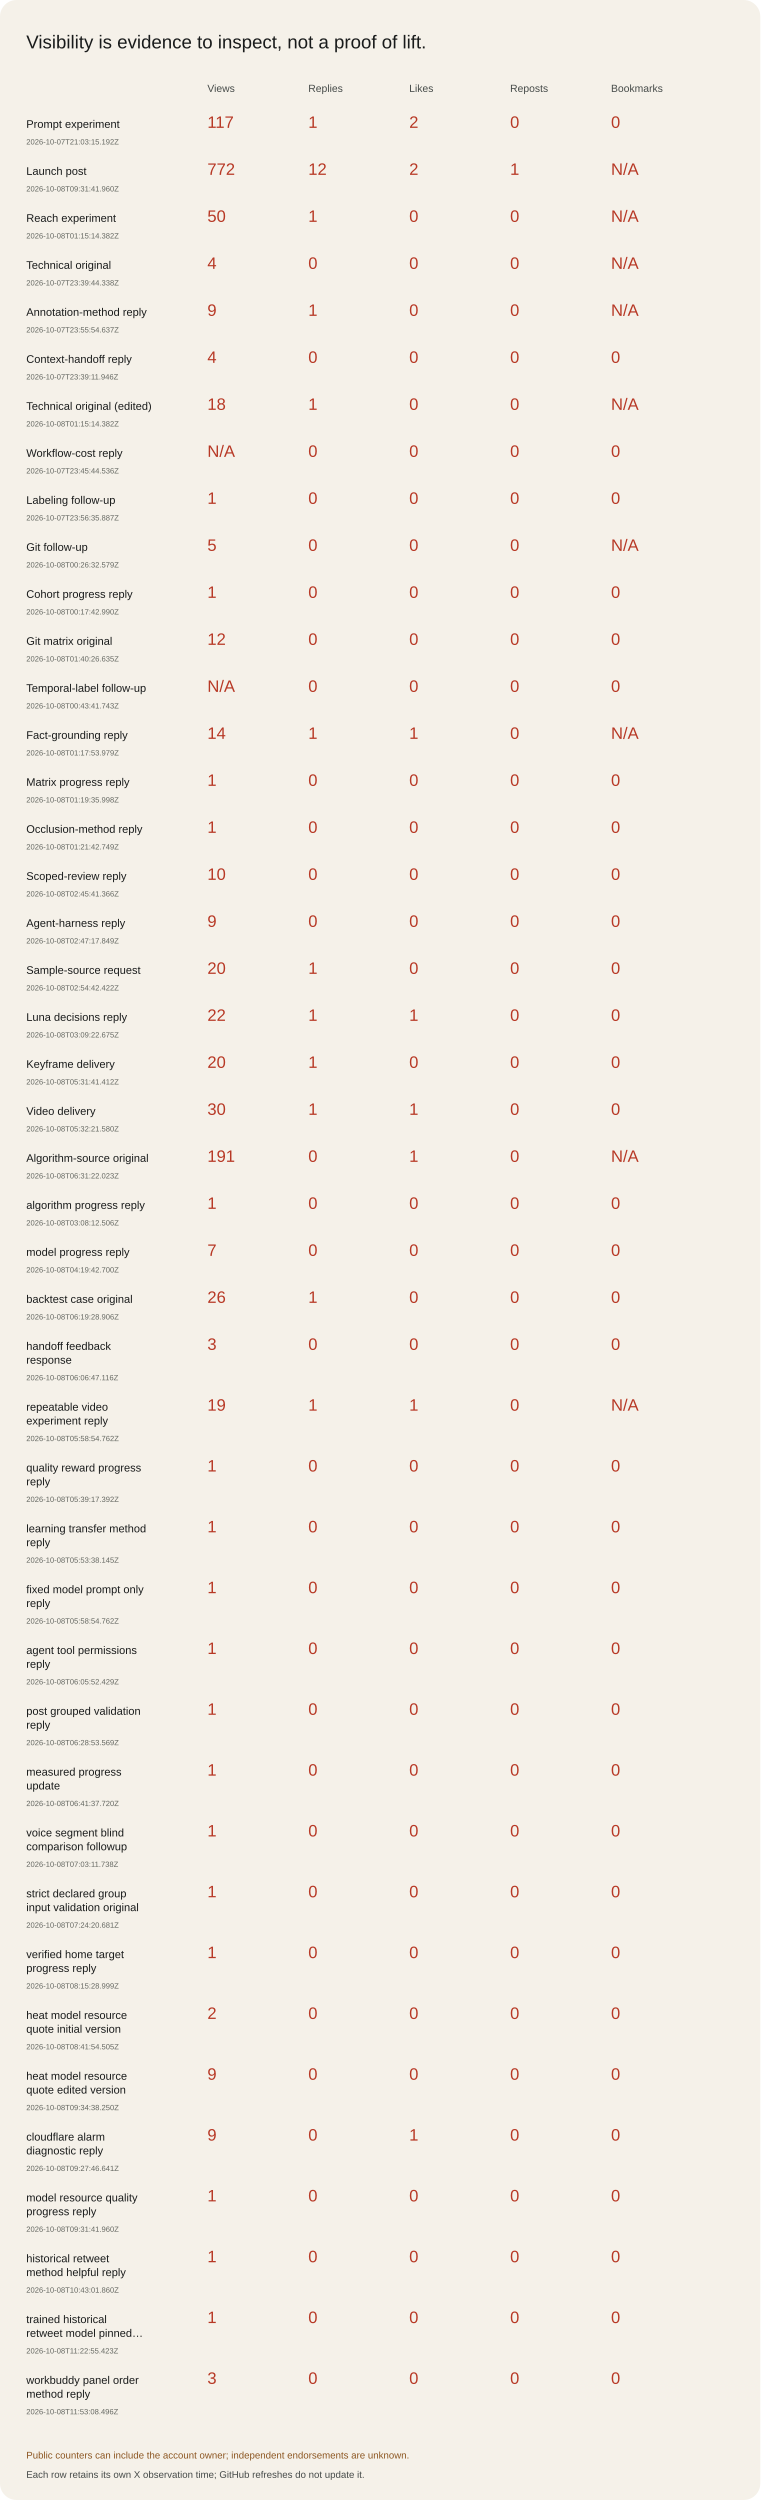
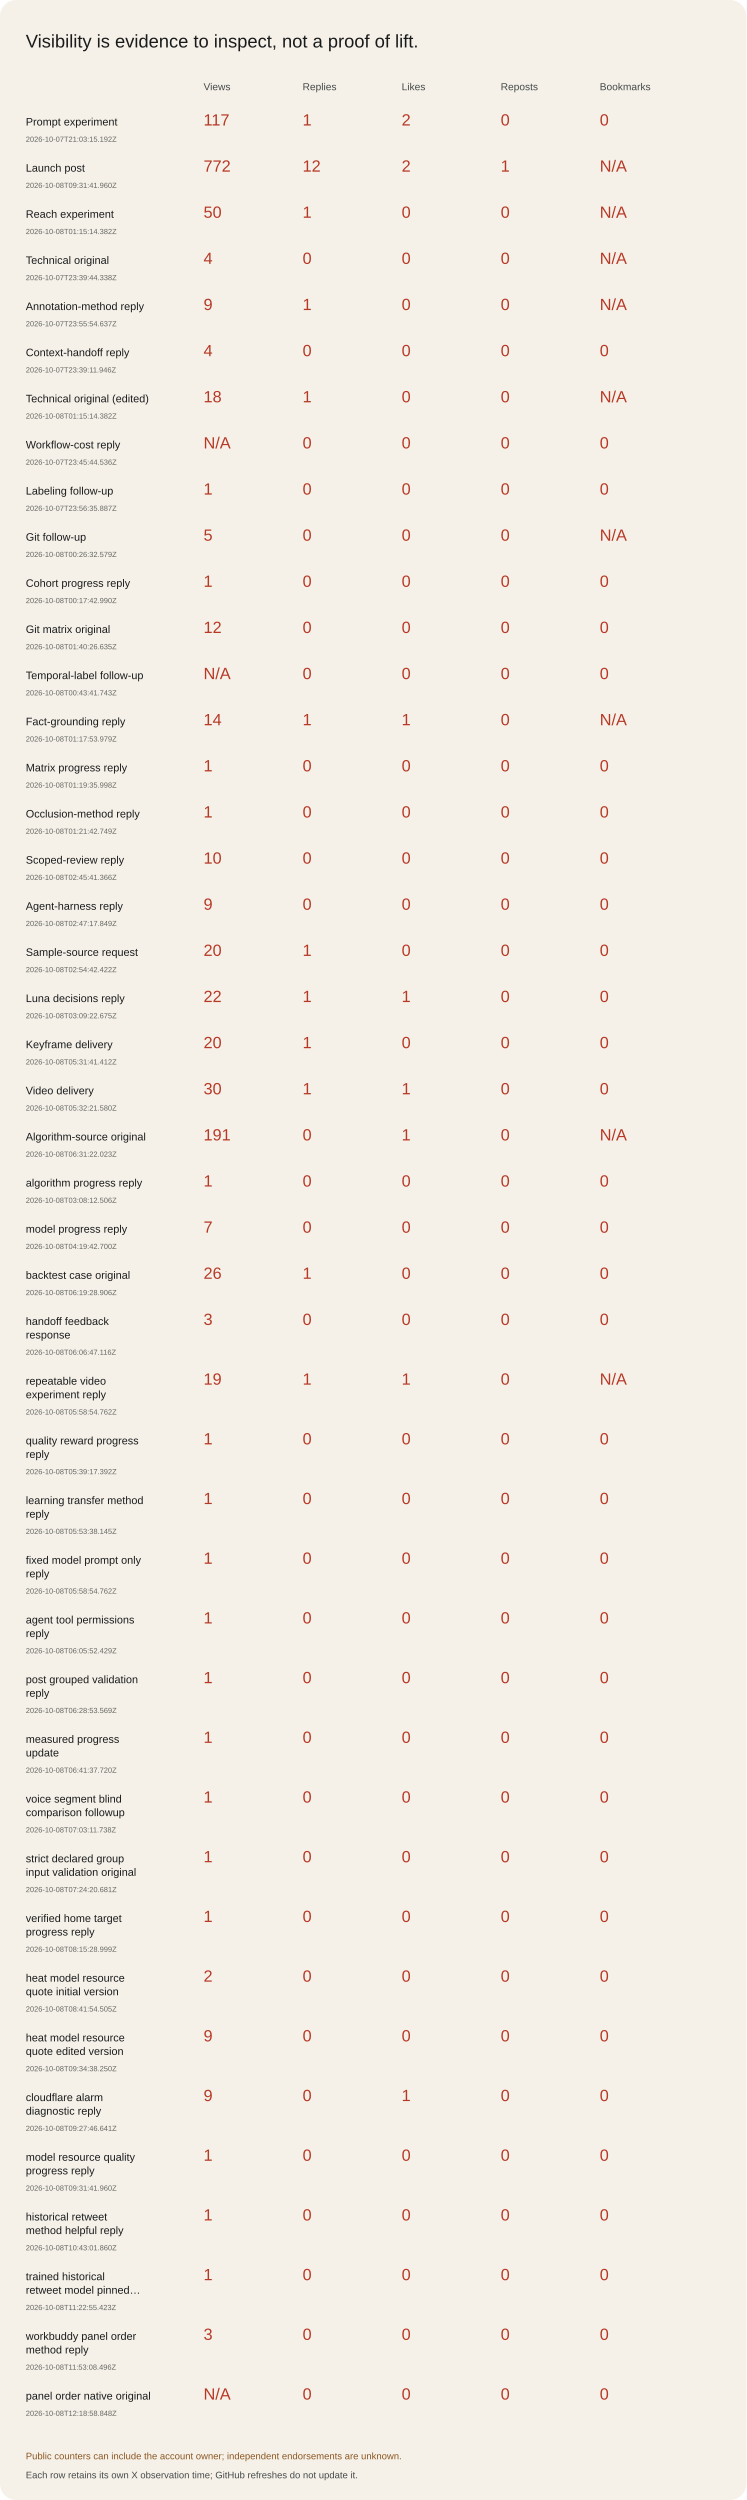
- <svg xmlns="http://www.w3.org/2000/svg" width="1100" height="3617" viewBox="0 0 1100 3617" role="img">
-   <rect width="1100" height="3617" rx="24" fill="#f5f1e9" />
+ <svg xmlns="http://www.w3.org/2000/svg" width="1100" height="3685" viewBox="0 0 1100 3685" role="img">
+   <rect width="1100" height="3685" rx="24" fill="#f5f1e9" />
  <g font-family="Arial, sans-serif">
    <text x="38" y="70" font-size="27" fill="#191b1b">Visibility is evidence to inspect, not a proof of lift.</text>
    <text x="300" y="133" font-size="15" fill="#454a48">Views</text>
    <text x="446" y="133" font-size="15" fill="#454a48">Replies</text>
    <text x="592" y="133" font-size="15" fill="#454a48">Likes</text>
    <text x="738" y="133" font-size="15" fill="#454a48">Reposts</text>
    <text x="884" y="133" font-size="15" fill="#454a48">Bookmarks</text>
    <svg x="38" y="166" width="244" height="43" viewBox="0 0 244 43" overflow="hidden">
      <text x="0" y="19" font-size="16" fill="#191b1b">Prompt experiment</text>
    </svg>
    <text x="300" y="185" font-size="24" fill="#b73825">117</text>
    <text x="446" y="185" font-size="24" fill="#b73825">1</text>
    <text x="592" y="185" font-size="24" fill="#b73825">2</text>
    <text x="738" y="185" font-size="24" fill="#b73825">0</text>
    <text x="884" y="185" font-size="24" fill="#b73825">0</text>
    <text x="38" y="209" font-size="11" fill="#636660">2026-10-07T21:03:15.192Z</text>
    <svg x="38" y="234" width="244" height="43" viewBox="0 0 244 43" overflow="hidden">
      <text x="0" y="19" font-size="16" fill="#191b1b">Launch post</text>
    </svg>
    <text x="300" y="253" font-size="24" fill="#b73825">772</text>
    <text x="446" y="253" font-size="24" fill="#b73825">12</text>
    <text x="592" y="253" font-size="24" fill="#b73825">2</text>
    <text x="738" y="253" font-size="24" fill="#b73825">1</text>
    <text x="884" y="253" font-size="24" fill="#b73825">N/A</text>
    <text x="38" y="277" font-size="11" fill="#636660">2026-10-08T09:31:41.960Z</text>
    <svg x="38" y="302" width="244" height="43" viewBox="0 0 244 43" overflow="hidden">
      <text x="0" y="19" font-size="16" fill="#191b1b">Reach experiment</text>
    </svg>
    <text x="300" y="321" font-size="24" fill="#b73825">50</text>
    <text x="446" y="321" font-size="24" fill="#b73825">1</text>
    <text x="592" y="321" font-size="24" fill="#b73825">0</text>
    <text x="738" y="321" font-size="24" fill="#b73825">0</text>
    <text x="884" y="321" font-size="24" fill="#b73825">N/A</text>
    <text x="38" y="345" font-size="11" fill="#636660">2026-10-08T01:15:14.382Z</text>
    <svg x="38" y="370" width="244" height="43" viewBox="0 0 244 43" overflow="hidden">
      <text x="0" y="19" font-size="16" fill="#191b1b">Technical original</text>
    </svg>
    <text x="300" y="389" font-size="24" fill="#b73825">4</text>
    <text x="446" y="389" font-size="24" fill="#b73825">0</text>
    <text x="592" y="389" font-size="24" fill="#b73825">0</text>
    <text x="738" y="389" font-size="24" fill="#b73825">0</text>
    <text x="884" y="389" font-size="24" fill="#b73825">N/A</text>
    <text x="38" y="413" font-size="11" fill="#636660">2026-10-07T23:39:44.338Z</text>
    <svg x="38" y="438" width="244" height="43" viewBox="0 0 244 43" overflow="hidden">
      <text x="0" y="19" font-size="16" fill="#191b1b">Annotation-method reply</text>
    </svg>
    <text x="300" y="457" font-size="24" fill="#b73825">9</text>
    <text x="446" y="457" font-size="24" fill="#b73825">1</text>
    <text x="592" y="457" font-size="24" fill="#b73825">0</text>
    <text x="738" y="457" font-size="24" fill="#b73825">0</text>
    <text x="884" y="457" font-size="24" fill="#b73825">N/A</text>
    <text x="38" y="481" font-size="11" fill="#636660">2026-10-07T23:55:54.637Z</text>
    <svg x="38" y="506" width="244" height="43" viewBox="0 0 244 43" overflow="hidden">
      <text x="0" y="19" font-size="16" fill="#191b1b">Context-handoff reply</text>
    </svg>
    <text x="300" y="525" font-size="24" fill="#b73825">4</text>
    <text x="446" y="525" font-size="24" fill="#b73825">0</text>
    <text x="592" y="525" font-size="24" fill="#b73825">0</text>
    <text x="738" y="525" font-size="24" fill="#b73825">0</text>
    <text x="884" y="525" font-size="24" fill="#b73825">0</text>
    <text x="38" y="549" font-size="11" fill="#636660">2026-10-07T23:39:11.946Z</text>
    <svg x="38" y="574" width="244" height="43" viewBox="0 0 244 43" overflow="hidden">
      <text x="0" y="19" font-size="16" fill="#191b1b">Technical original (edited)</text>
    </svg>
    <text x="300" y="593" font-size="24" fill="#b73825">18</text>
    <text x="446" y="593" font-size="24" fill="#b73825">1</text>
    <text x="592" y="593" font-size="24" fill="#b73825">0</text>
    <text x="738" y="593" font-size="24" fill="#b73825">0</text>
    <text x="884" y="593" font-size="24" fill="#b73825">N/A</text>
    <text x="38" y="617" font-size="11" fill="#636660">2026-10-08T01:15:14.382Z</text>
    <svg x="38" y="642" width="244" height="43" viewBox="0 0 244 43" overflow="hidden">
      <text x="0" y="19" font-size="16" fill="#191b1b">Workflow-cost reply</text>
    </svg>
    <text x="300" y="661" font-size="24" fill="#b73825">N/A</text>
    <text x="446" y="661" font-size="24" fill="#b73825">0</text>
    <text x="592" y="661" font-size="24" fill="#b73825">0</text>
    <text x="738" y="661" font-size="24" fill="#b73825">0</text>
    <text x="884" y="661" font-size="24" fill="#b73825">0</text>
    <text x="38" y="685" font-size="11" fill="#636660">2026-10-07T23:45:44.536Z</text>
    <svg x="38" y="710" width="244" height="43" viewBox="0 0 244 43" overflow="hidden">
      <text x="0" y="19" font-size="16" fill="#191b1b">Labeling follow-up</text>
    </svg>
    <text x="300" y="729" font-size="24" fill="#b73825">1</text>
    <text x="446" y="729" font-size="24" fill="#b73825">0</text>
    <text x="592" y="729" font-size="24" fill="#b73825">0</text>
    <text x="738" y="729" font-size="24" fill="#b73825">0</text>
    <text x="884" y="729" font-size="24" fill="#b73825">0</text>
    <text x="38" y="753" font-size="11" fill="#636660">2026-10-07T23:56:35.887Z</text>
    <svg x="38" y="778" width="244" height="43" viewBox="0 0 244 43" overflow="hidden">
      <text x="0" y="19" font-size="16" fill="#191b1b">Git follow-up</text>
    </svg>
    <text x="300" y="797" font-size="24" fill="#b73825">5</text>
    <text x="446" y="797" font-size="24" fill="#b73825">0</text>
    <text x="592" y="797" font-size="24" fill="#b73825">0</text>
    <text x="738" y="797" font-size="24" fill="#b73825">0</text>
    <text x="884" y="797" font-size="24" fill="#b73825">N/A</text>
    <text x="38" y="821" font-size="11" fill="#636660">2026-10-08T00:26:32.579Z</text>
    <svg x="38" y="846" width="244" height="43" viewBox="0 0 244 43" overflow="hidden">
      <text x="0" y="19" font-size="16" fill="#191b1b">Cohort progress reply</text>
    </svg>
    <text x="300" y="865" font-size="24" fill="#b73825">1</text>
    <text x="446" y="865" font-size="24" fill="#b73825">0</text>
    <text x="592" y="865" font-size="24" fill="#b73825">0</text>
    <text x="738" y="865" font-size="24" fill="#b73825">0</text>
    <text x="884" y="865" font-size="24" fill="#b73825">0</text>
    <text x="38" y="889" font-size="11" fill="#636660">2026-10-08T00:17:42.990Z</text>
    <svg x="38" y="914" width="244" height="43" viewBox="0 0 244 43" overflow="hidden">
      <text x="0" y="19" font-size="16" fill="#191b1b">Git matrix original</text>
    </svg>
    <text x="300" y="933" font-size="24" fill="#b73825">12</text>
    <text x="446" y="933" font-size="24" fill="#b73825">0</text>
    <text x="592" y="933" font-size="24" fill="#b73825">0</text>
    <text x="738" y="933" font-size="24" fill="#b73825">0</text>
    <text x="884" y="933" font-size="24" fill="#b73825">0</text>
    <text x="38" y="957" font-size="11" fill="#636660">2026-10-08T01:40:26.635Z</text>
    <svg x="38" y="982" width="244" height="43" viewBox="0 0 244 43" overflow="hidden">
      <text x="0" y="19" font-size="16" fill="#191b1b">Temporal-label follow-up</text>
    </svg>
    <text x="300" y="1001" font-size="24" fill="#b73825">N/A</text>
    <text x="446" y="1001" font-size="24" fill="#b73825">0</text>
    <text x="592" y="1001" font-size="24" fill="#b73825">0</text>
    <text x="738" y="1001" font-size="24" fill="#b73825">0</text>
    <text x="884" y="1001" font-size="24" fill="#b73825">0</text>
    <text x="38" y="1025" font-size="11" fill="#636660">2026-10-08T00:43:41.743Z</text>
    <svg x="38" y="1050" width="244" height="43" viewBox="0 0 244 43" overflow="hidden">
      <text x="0" y="19" font-size="16" fill="#191b1b">Fact-grounding reply</text>
    </svg>
    <text x="300" y="1069" font-size="24" fill="#b73825">14</text>
    <text x="446" y="1069" font-size="24" fill="#b73825">1</text>
    <text x="592" y="1069" font-size="24" fill="#b73825">1</text>
    <text x="738" y="1069" font-size="24" fill="#b73825">0</text>
    <text x="884" y="1069" font-size="24" fill="#b73825">N/A</text>
    <text x="38" y="1093" font-size="11" fill="#636660">2026-10-08T01:17:53.979Z</text>
    <svg x="38" y="1118" width="244" height="43" viewBox="0 0 244 43" overflow="hidden">
      <text x="0" y="19" font-size="16" fill="#191b1b">Matrix progress reply</text>
    </svg>
    <text x="300" y="1137" font-size="24" fill="#b73825">1</text>
    <text x="446" y="1137" font-size="24" fill="#b73825">0</text>
    <text x="592" y="1137" font-size="24" fill="#b73825">0</text>
    <text x="738" y="1137" font-size="24" fill="#b73825">0</text>
    <text x="884" y="1137" font-size="24" fill="#b73825">0</text>
    <text x="38" y="1161" font-size="11" fill="#636660">2026-10-08T01:19:35.998Z</text>
    <svg x="38" y="1186" width="244" height="43" viewBox="0 0 244 43" overflow="hidden">
      <text x="0" y="19" font-size="16" fill="#191b1b">Occlusion-method reply</text>
    </svg>
    <text x="300" y="1205" font-size="24" fill="#b73825">1</text>
    <text x="446" y="1205" font-size="24" fill="#b73825">0</text>
    <text x="592" y="1205" font-size="24" fill="#b73825">0</text>
    <text x="738" y="1205" font-size="24" fill="#b73825">0</text>
    <text x="884" y="1205" font-size="24" fill="#b73825">0</text>
    <text x="38" y="1229" font-size="11" fill="#636660">2026-10-08T01:21:42.749Z</text>
    <svg x="38" y="1254" width="244" height="43" viewBox="0 0 244 43" overflow="hidden">
      <text x="0" y="19" font-size="16" fill="#191b1b">Scoped-review reply</text>
    </svg>
    <text x="300" y="1273" font-size="24" fill="#b73825">10</text>
    <text x="446" y="1273" font-size="24" fill="#b73825">0</text>
    <text x="592" y="1273" font-size="24" fill="#b73825">0</text>
    <text x="738" y="1273" font-size="24" fill="#b73825">0</text>
    <text x="884" y="1273" font-size="24" fill="#b73825">0</text>
    <text x="38" y="1297" font-size="11" fill="#636660">2026-10-08T02:45:41.366Z</text>
    <svg x="38" y="1322" width="244" height="43" viewBox="0 0 244 43" overflow="hidden">
      <text x="0" y="19" font-size="16" fill="#191b1b">Agent-harness reply</text>
    </svg>
    <text x="300" y="1341" font-size="24" fill="#b73825">9</text>
    <text x="446" y="1341" font-size="24" fill="#b73825">0</text>
    <text x="592" y="1341" font-size="24" fill="#b73825">0</text>
    <text x="738" y="1341" font-size="24" fill="#b73825">0</text>
    <text x="884" y="1341" font-size="24" fill="#b73825">0</text>
    <text x="38" y="1365" font-size="11" fill="#636660">2026-10-08T02:47:17.849Z</text>
    <svg x="38" y="1390" width="244" height="43" viewBox="0 0 244 43" overflow="hidden">
      <text x="0" y="19" font-size="16" fill="#191b1b">Sample-source request</text>
    </svg>
    <text x="300" y="1409" font-size="24" fill="#b73825">20</text>
    <text x="446" y="1409" font-size="24" fill="#b73825">1</text>
    <text x="592" y="1409" font-size="24" fill="#b73825">0</text>
    <text x="738" y="1409" font-size="24" fill="#b73825">0</text>
    <text x="884" y="1409" font-size="24" fill="#b73825">0</text>
    <text x="38" y="1433" font-size="11" fill="#636660">2026-10-08T02:54:42.422Z</text>
    <svg x="38" y="1458" width="244" height="43" viewBox="0 0 244 43" overflow="hidden">
      <text x="0" y="19" font-size="16" fill="#191b1b">Luna decisions reply</text>
    </svg>
    <text x="300" y="1477" font-size="24" fill="#b73825">22</text>
    <text x="446" y="1477" font-size="24" fill="#b73825">1</text>
    <text x="592" y="1477" font-size="24" fill="#b73825">1</text>
    <text x="738" y="1477" font-size="24" fill="#b73825">0</text>
    <text x="884" y="1477" font-size="24" fill="#b73825">0</text>
    <text x="38" y="1501" font-size="11" fill="#636660">2026-10-08T03:09:22.675Z</text>
    <svg x="38" y="1526" width="244" height="43" viewBox="0 0 244 43" overflow="hidden">
      <text x="0" y="19" font-size="16" fill="#191b1b">Keyframe delivery</text>
    </svg>
    <text x="300" y="1545" font-size="24" fill="#b73825">20</text>
    <text x="446" y="1545" font-size="24" fill="#b73825">1</text>
    <text x="592" y="1545" font-size="24" fill="#b73825">0</text>
    <text x="738" y="1545" font-size="24" fill="#b73825">0</text>
    <text x="884" y="1545" font-size="24" fill="#b73825">0</text>
    <text x="38" y="1569" font-size="11" fill="#636660">2026-10-08T05:31:41.412Z</text>
    <svg x="38" y="1594" width="244" height="43" viewBox="0 0 244 43" overflow="hidden">
      <text x="0" y="19" font-size="16" fill="#191b1b">Video delivery</text>
    </svg>
    <text x="300" y="1613" font-size="24" fill="#b73825">30</text>
    <text x="446" y="1613" font-size="24" fill="#b73825">1</text>
    <text x="592" y="1613" font-size="24" fill="#b73825">1</text>
    <text x="738" y="1613" font-size="24" fill="#b73825">0</text>
    <text x="884" y="1613" font-size="24" fill="#b73825">0</text>
    <text x="38" y="1637" font-size="11" fill="#636660">2026-10-08T05:32:21.580Z</text>
    <svg x="38" y="1662" width="244" height="43" viewBox="0 0 244 43" overflow="hidden">
      <text x="0" y="19" font-size="16" fill="#191b1b">Algorithm-source original</text>
    </svg>
    <text x="300" y="1681" font-size="24" fill="#b73825">191</text>
    <text x="446" y="1681" font-size="24" fill="#b73825">0</text>
    <text x="592" y="1681" font-size="24" fill="#b73825">1</text>
    <text x="738" y="1681" font-size="24" fill="#b73825">0</text>
    <text x="884" y="1681" font-size="24" fill="#b73825">N/A</text>
    <text x="38" y="1705" font-size="11" fill="#636660">2026-10-08T06:31:22.023Z</text>
    <svg x="38" y="1730" width="244" height="43" viewBox="0 0 244 43" overflow="hidden">
      <text x="0" y="19" font-size="16" fill="#191b1b">algorithm progress reply</text>
    </svg>
    <text x="300" y="1749" font-size="24" fill="#b73825">1</text>
    <text x="446" y="1749" font-size="24" fill="#b73825">0</text>
    <text x="592" y="1749" font-size="24" fill="#b73825">0</text>
    <text x="738" y="1749" font-size="24" fill="#b73825">0</text>
    <text x="884" y="1749" font-size="24" fill="#b73825">0</text>
    <text x="38" y="1773" font-size="11" fill="#636660">2026-10-08T03:08:12.506Z</text>
    <svg x="38" y="1798" width="244" height="43" viewBox="0 0 244 43" overflow="hidden">
      <text x="0" y="19" font-size="16" fill="#191b1b">model progress reply</text>
    </svg>
    <text x="300" y="1817" font-size="24" fill="#b73825">7</text>
    <text x="446" y="1817" font-size="24" fill="#b73825">0</text>
    <text x="592" y="1817" font-size="24" fill="#b73825">0</text>
    <text x="738" y="1817" font-size="24" fill="#b73825">0</text>
    <text x="884" y="1817" font-size="24" fill="#b73825">0</text>
    <text x="38" y="1841" font-size="11" fill="#636660">2026-10-08T04:19:42.700Z</text>
    <svg x="38" y="1866" width="244" height="43" viewBox="0 0 244 43" overflow="hidden">
      <text x="0" y="19" font-size="16" fill="#191b1b">backtest case original</text>
    </svg>
    <text x="300" y="1885" font-size="24" fill="#b73825">26</text>
    <text x="446" y="1885" font-size="24" fill="#b73825">1</text>
    <text x="592" y="1885" font-size="24" fill="#b73825">0</text>
    <text x="738" y="1885" font-size="24" fill="#b73825">0</text>
    <text x="884" y="1885" font-size="24" fill="#b73825">0</text>
    <text x="38" y="1909" font-size="11" fill="#636660">2026-10-08T06:19:28.906Z</text>
    <svg x="38" y="1934" width="244" height="43" viewBox="0 0 244 43" overflow="hidden">
      <text x="0" y="19" font-size="16" fill="#191b1b">handoff feedback</text>
      <text x="0" y="39" font-size="16" fill="#191b1b">response</text>
    </svg>
    <text x="300" y="1953" font-size="24" fill="#b73825">3</text>
    <text x="446" y="1953" font-size="24" fill="#b73825">0</text>
    <text x="592" y="1953" font-size="24" fill="#b73825">0</text>
    <text x="738" y="1953" font-size="24" fill="#b73825">0</text>
    <text x="884" y="1953" font-size="24" fill="#b73825">0</text>
    <text x="38" y="1997" font-size="11" fill="#636660">2026-10-08T06:06:47.116Z</text>
    <svg x="38" y="2022" width="244" height="43" viewBox="0 0 244 43" overflow="hidden">
      <text x="0" y="19" font-size="16" fill="#191b1b">repeatable video</text>
      <text x="0" y="39" font-size="16" fill="#191b1b">experiment reply</text>
    </svg>
    <text x="300" y="2041" font-size="24" fill="#b73825">19</text>
    <text x="446" y="2041" font-size="24" fill="#b73825">1</text>
    <text x="592" y="2041" font-size="24" fill="#b73825">1</text>
    <text x="738" y="2041" font-size="24" fill="#b73825">0</text>
    <text x="884" y="2041" font-size="24" fill="#b73825">N/A</text>
    <text x="38" y="2085" font-size="11" fill="#636660">2026-10-08T05:58:54.762Z</text>
    <svg x="38" y="2110" width="244" height="43" viewBox="0 0 244 43" overflow="hidden">
      <text x="0" y="19" font-size="16" fill="#191b1b">quality reward progress</text>
      <text x="0" y="39" font-size="16" fill="#191b1b">reply</text>
    </svg>
    <text x="300" y="2129" font-size="24" fill="#b73825">1</text>
    <text x="446" y="2129" font-size="24" fill="#b73825">0</text>
    <text x="592" y="2129" font-size="24" fill="#b73825">0</text>
    <text x="738" y="2129" font-size="24" fill="#b73825">0</text>
    <text x="884" y="2129" font-size="24" fill="#b73825">0</text>
    <text x="38" y="2173" font-size="11" fill="#636660">2026-10-08T05:39:17.392Z</text>
    <svg x="38" y="2198" width="244" height="43" viewBox="0 0 244 43" overflow="hidden">
      <text x="0" y="19" font-size="16" fill="#191b1b">learning transfer method</text>
      <text x="0" y="39" font-size="16" fill="#191b1b">reply</text>
    </svg>
    <text x="300" y="2217" font-size="24" fill="#b73825">1</text>
    <text x="446" y="2217" font-size="24" fill="#b73825">0</text>
    <text x="592" y="2217" font-size="24" fill="#b73825">0</text>
    <text x="738" y="2217" font-size="24" fill="#b73825">0</text>
    <text x="884" y="2217" font-size="24" fill="#b73825">0</text>
    <text x="38" y="2261" font-size="11" fill="#636660">2026-10-08T05:53:38.145Z</text>
    <svg x="38" y="2286" width="244" height="43" viewBox="0 0 244 43" overflow="hidden">
      <text x="0" y="19" font-size="16" fill="#191b1b">fixed model prompt only</text>
      <text x="0" y="39" font-size="16" fill="#191b1b">reply</text>
    </svg>
    <text x="300" y="2305" font-size="24" fill="#b73825">1</text>
    <text x="446" y="2305" font-size="24" fill="#b73825">0</text>
    <text x="592" y="2305" font-size="24" fill="#b73825">0</text>
    <text x="738" y="2305" font-size="24" fill="#b73825">0</text>
    <text x="884" y="2305" font-size="24" fill="#b73825">0</text>
    <text x="38" y="2349" font-size="11" fill="#636660">2026-10-08T05:58:54.762Z</text>
    <svg x="38" y="2374" width="244" height="43" viewBox="0 0 244 43" overflow="hidden">
      <text x="0" y="19" font-size="16" fill="#191b1b">agent tool permissions</text>
      <text x="0" y="39" font-size="16" fill="#191b1b">reply</text>
    </svg>
    <text x="300" y="2393" font-size="24" fill="#b73825">1</text>
    <text x="446" y="2393" font-size="24" fill="#b73825">0</text>
    <text x="592" y="2393" font-size="24" fill="#b73825">0</text>
    <text x="738" y="2393" font-size="24" fill="#b73825">0</text>
    <text x="884" y="2393" font-size="24" fill="#b73825">0</text>
    <text x="38" y="2437" font-size="11" fill="#636660">2026-10-08T06:05:52.429Z</text>
    <svg x="38" y="2462" width="244" height="43" viewBox="0 0 244 43" overflow="hidden">
      <text x="0" y="19" font-size="16" fill="#191b1b">post grouped validation</text>
      <text x="0" y="39" font-size="16" fill="#191b1b">reply</text>
    </svg>
    <text x="300" y="2481" font-size="24" fill="#b73825">1</text>
    <text x="446" y="2481" font-size="24" fill="#b73825">0</text>
    <text x="592" y="2481" font-size="24" fill="#b73825">0</text>
    <text x="738" y="2481" font-size="24" fill="#b73825">0</text>
    <text x="884" y="2481" font-size="24" fill="#b73825">0</text>
    <text x="38" y="2525" font-size="11" fill="#636660">2026-10-08T06:28:53.569Z</text>
    <svg x="38" y="2550" width="244" height="43" viewBox="0 0 244 43" overflow="hidden">
      <text x="0" y="19" font-size="16" fill="#191b1b">measured progress</text>
      <text x="0" y="39" font-size="16" fill="#191b1b">update</text>
    </svg>
    <text x="300" y="2569" font-size="24" fill="#b73825">1</text>
    <text x="446" y="2569" font-size="24" fill="#b73825">0</text>
    <text x="592" y="2569" font-size="24" fill="#b73825">0</text>
    <text x="738" y="2569" font-size="24" fill="#b73825">0</text>
    <text x="884" y="2569" font-size="24" fill="#b73825">0</text>
    <text x="38" y="2613" font-size="11" fill="#636660">2026-10-08T06:41:37.720Z</text>
    <svg x="38" y="2638" width="244" height="43" viewBox="0 0 244 43" overflow="hidden">
      <text x="0" y="19" font-size="16" fill="#191b1b">voice segment blind</text>
      <text x="0" y="39" font-size="16" fill="#191b1b">comparison followup</text>
    </svg>
    <text x="300" y="2657" font-size="24" fill="#b73825">1</text>
    <text x="446" y="2657" font-size="24" fill="#b73825">0</text>
    <text x="592" y="2657" font-size="24" fill="#b73825">0</text>
    <text x="738" y="2657" font-size="24" fill="#b73825">0</text>
    <text x="884" y="2657" font-size="24" fill="#b73825">0</text>
    <text x="38" y="2701" font-size="11" fill="#636660">2026-10-08T07:03:11.738Z</text>
    <svg x="38" y="2726" width="244" height="43" viewBox="0 0 244 43" overflow="hidden">
      <text x="0" y="19" font-size="16" fill="#191b1b">strict declared group</text>
      <text x="0" y="39" font-size="16" fill="#191b1b">input validation original</text>
    </svg>
    <text x="300" y="2745" font-size="24" fill="#b73825">1</text>
    <text x="446" y="2745" font-size="24" fill="#b73825">0</text>
    <text x="592" y="2745" font-size="24" fill="#b73825">0</text>
    <text x="738" y="2745" font-size="24" fill="#b73825">0</text>
    <text x="884" y="2745" font-size="24" fill="#b73825">0</text>
    <text x="38" y="2789" font-size="11" fill="#636660">2026-10-08T07:24:20.681Z</text>
    <svg x="38" y="2814" width="244" height="43" viewBox="0 0 244 43" overflow="hidden">
      <text x="0" y="19" font-size="16" fill="#191b1b">verified home target</text>
      <text x="0" y="39" font-size="16" fill="#191b1b">progress reply</text>
    </svg>
    <text x="300" y="2833" font-size="24" fill="#b73825">1</text>
    <text x="446" y="2833" font-size="24" fill="#b73825">0</text>
    <text x="592" y="2833" font-size="24" fill="#b73825">0</text>
    <text x="738" y="2833" font-size="24" fill="#b73825">0</text>
    <text x="884" y="2833" font-size="24" fill="#b73825">0</text>
    <text x="38" y="2877" font-size="11" fill="#636660">2026-10-08T08:15:28.999Z</text>
    <svg x="38" y="2902" width="244" height="43" viewBox="0 0 244 43" overflow="hidden">
      <text x="0" y="19" font-size="16" fill="#191b1b">heat model resource</text>
      <text x="0" y="39" font-size="16" fill="#191b1b">quote initial version</text>
    </svg>
    <text x="300" y="2921" font-size="24" fill="#b73825">2</text>
    <text x="446" y="2921" font-size="24" fill="#b73825">0</text>
    <text x="592" y="2921" font-size="24" fill="#b73825">0</text>
    <text x="738" y="2921" font-size="24" fill="#b73825">0</text>
    <text x="884" y="2921" font-size="24" fill="#b73825">0</text>
    <text x="38" y="2965" font-size="11" fill="#636660">2026-10-08T08:41:54.505Z</text>
    <svg x="38" y="2990" width="244" height="43" viewBox="0 0 244 43" overflow="hidden">
      <text x="0" y="19" font-size="16" fill="#191b1b">heat model resource</text>
      <text x="0" y="39" font-size="16" fill="#191b1b">quote edited version</text>
    </svg>
    <text x="300" y="3009" font-size="24" fill="#b73825">9</text>
    <text x="446" y="3009" font-size="24" fill="#b73825">0</text>
    <text x="592" y="3009" font-size="24" fill="#b73825">0</text>
    <text x="738" y="3009" font-size="24" fill="#b73825">0</text>
    <text x="884" y="3009" font-size="24" fill="#b73825">0</text>
    <text x="38" y="3053" font-size="11" fill="#636660">2026-10-08T09:34:38.250Z</text>
    <svg x="38" y="3078" width="244" height="43" viewBox="0 0 244 43" overflow="hidden">
      <text x="0" y="19" font-size="16" fill="#191b1b">cloudflare alarm</text>
      <text x="0" y="39" font-size="16" fill="#191b1b">diagnostic reply</text>
    </svg>
    <text x="300" y="3097" font-size="24" fill="#b73825">9</text>
    <text x="446" y="3097" font-size="24" fill="#b73825">0</text>
    <text x="592" y="3097" font-size="24" fill="#b73825">1</text>
    <text x="738" y="3097" font-size="24" fill="#b73825">0</text>
    <text x="884" y="3097" font-size="24" fill="#b73825">0</text>
    <text x="38" y="3141" font-size="11" fill="#636660">2026-10-08T09:27:46.641Z</text>
    <svg x="38" y="3166" width="244" height="43" viewBox="0 0 244 43" overflow="hidden">
      <text x="0" y="19" font-size="16" fill="#191b1b">model resource quality</text>
      <text x="0" y="39" font-size="16" fill="#191b1b">progress reply</text>
    </svg>
    <text x="300" y="3185" font-size="24" fill="#b73825">1</text>
    <text x="446" y="3185" font-size="24" fill="#b73825">0</text>
    <text x="592" y="3185" font-size="24" fill="#b73825">0</text>
    <text x="738" y="3185" font-size="24" fill="#b73825">0</text>
    <text x="884" y="3185" font-size="24" fill="#b73825">0</text>
    <text x="38" y="3229" font-size="11" fill="#636660">2026-10-08T09:31:41.960Z</text>
    <svg x="38" y="3254" width="244" height="43" viewBox="0 0 244 43" overflow="hidden">
      <text x="0" y="19" font-size="16" fill="#191b1b">historical retweet</text>
      <text x="0" y="39" font-size="16" fill="#191b1b">method helpful reply</text>
    </svg>
    <text x="300" y="3273" font-size="24" fill="#b73825">1</text>
    <text x="446" y="3273" font-size="24" fill="#b73825">0</text>
    <text x="592" y="3273" font-size="24" fill="#b73825">0</text>
    <text x="738" y="3273" font-size="24" fill="#b73825">0</text>
    <text x="884" y="3273" font-size="24" fill="#b73825">0</text>
    <text x="38" y="3317" font-size="11" fill="#636660">2026-10-08T10:43:01.860Z</text>
    <svg x="38" y="3342" width="244" height="43" viewBox="0 0 244 43" overflow="hidden">
      <text x="0" y="19" font-size="16" fill="#191b1b">trained historical</text>
      <text x="0" y="39" font-size="16" fill="#191b1b">retweet model pinned…</text>
    </svg>
    <text x="300" y="3361" font-size="24" fill="#b73825">1</text>
    <text x="446" y="3361" font-size="24" fill="#b73825">0</text>
    <text x="592" y="3361" font-size="24" fill="#b73825">0</text>
    <text x="738" y="3361" font-size="24" fill="#b73825">0</text>
    <text x="884" y="3361" font-size="24" fill="#b73825">0</text>
    <text x="38" y="3405" font-size="11" fill="#636660">2026-10-08T11:22:55.423Z</text>
    <svg x="38" y="3430" width="244" height="43" viewBox="0 0 244 43" overflow="hidden">
      <text x="0" y="19" font-size="16" fill="#191b1b">workbuddy panel order</text>
      <text x="0" y="39" font-size="16" fill="#191b1b">method reply</text>
    </svg>
    <text x="300" y="3449" font-size="24" fill="#b73825">3</text>
    <text x="446" y="3449" font-size="24" fill="#b73825">0</text>
    <text x="592" y="3449" font-size="24" fill="#b73825">0</text>
    <text x="738" y="3449" font-size="24" fill="#b73825">0</text>
    <text x="884" y="3449" font-size="24" fill="#b73825">0</text>
    <text x="38" y="3493" font-size="11" fill="#636660">2026-10-08T11:53:08.496Z</text>
-     <text x="38" y="3557" font-size="14" fill="#8b5520">Public counters can include the account owner; independent endorsements are unknown.</text>
-     <text x="38" y="3585" font-size="14" fill="#454a48">Each row retains its own X observation time; GitHub refreshes do not update it.</text>
+     <svg x="38" y="3518" width="244" height="43" viewBox="0 0 244 43" overflow="hidden">
+       <text x="0" y="19" font-size="16" fill="#191b1b">panel order native original</text>
+     </svg>
+     <text x="300" y="3537" font-size="24" fill="#b73825">N/A</text>
+     <text x="446" y="3537" font-size="24" fill="#b73825">0</text>
+     <text x="592" y="3537" font-size="24" fill="#b73825">0</text>
+     <text x="738" y="3537" font-size="24" fill="#b73825">0</text>
+     <text x="884" y="3537" font-size="24" fill="#b73825">0</text>
+     <text x="38" y="3561" font-size="11" fill="#636660">2026-10-08T12:18:58.848Z</text>
+     <text x="38" y="3625" font-size="14" fill="#8b5520">Public counters can include the account owner; independent endorsements are unknown.</text>
+     <text x="38" y="3653" font-size="14" fill="#454a48">Each row retains its own X observation time; GitHub refreshes do not update it.</text>
  </g>
</svg>
